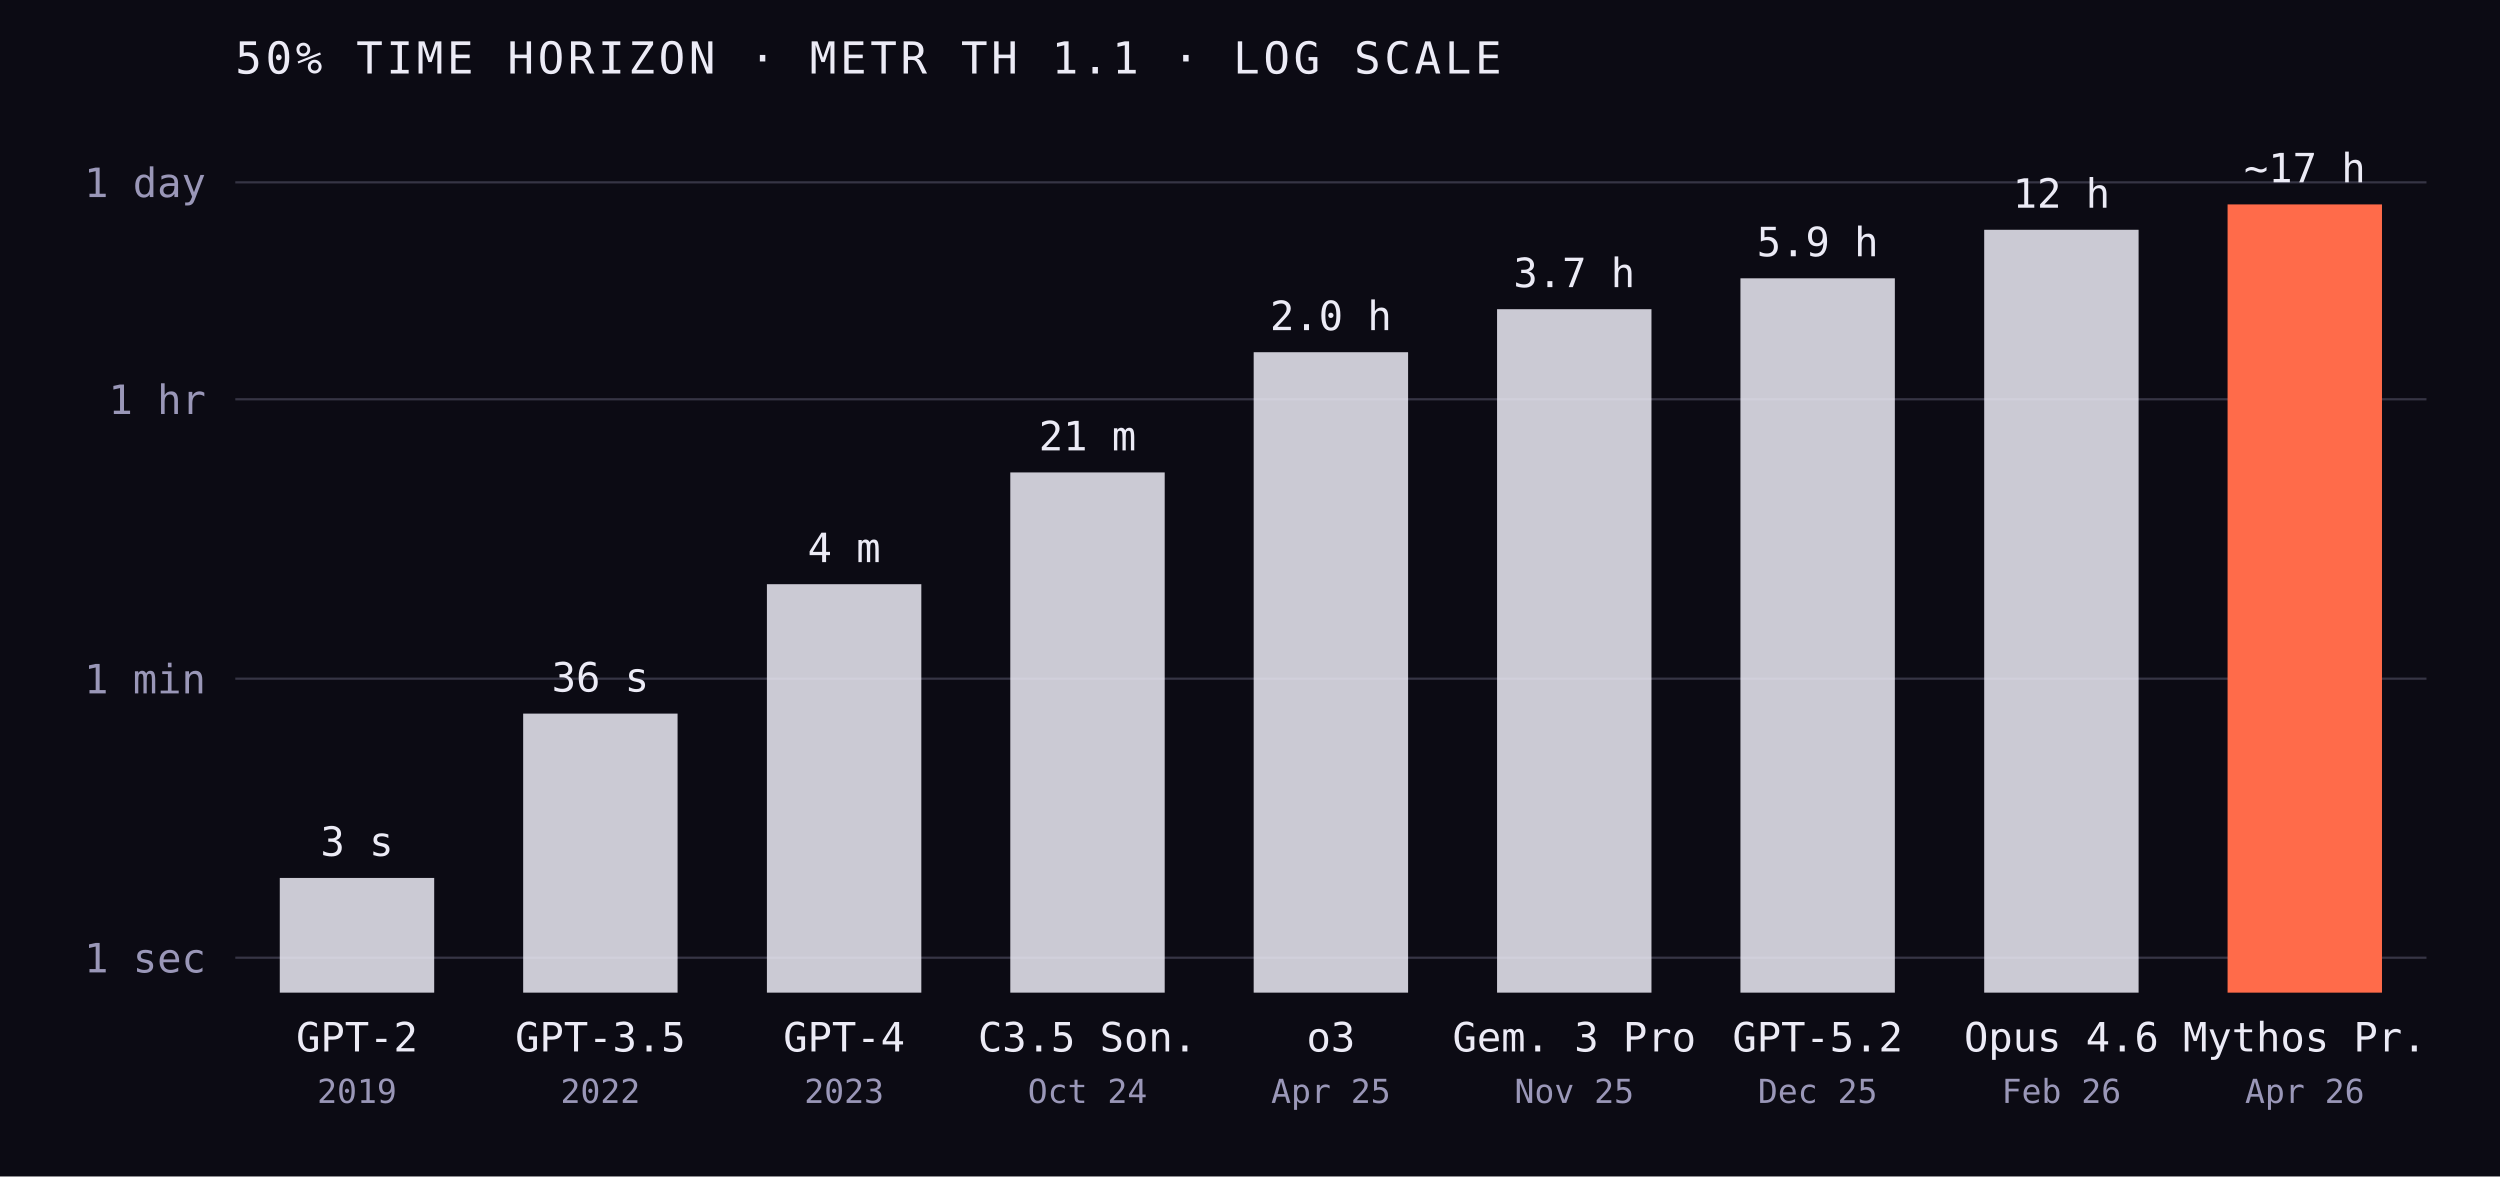
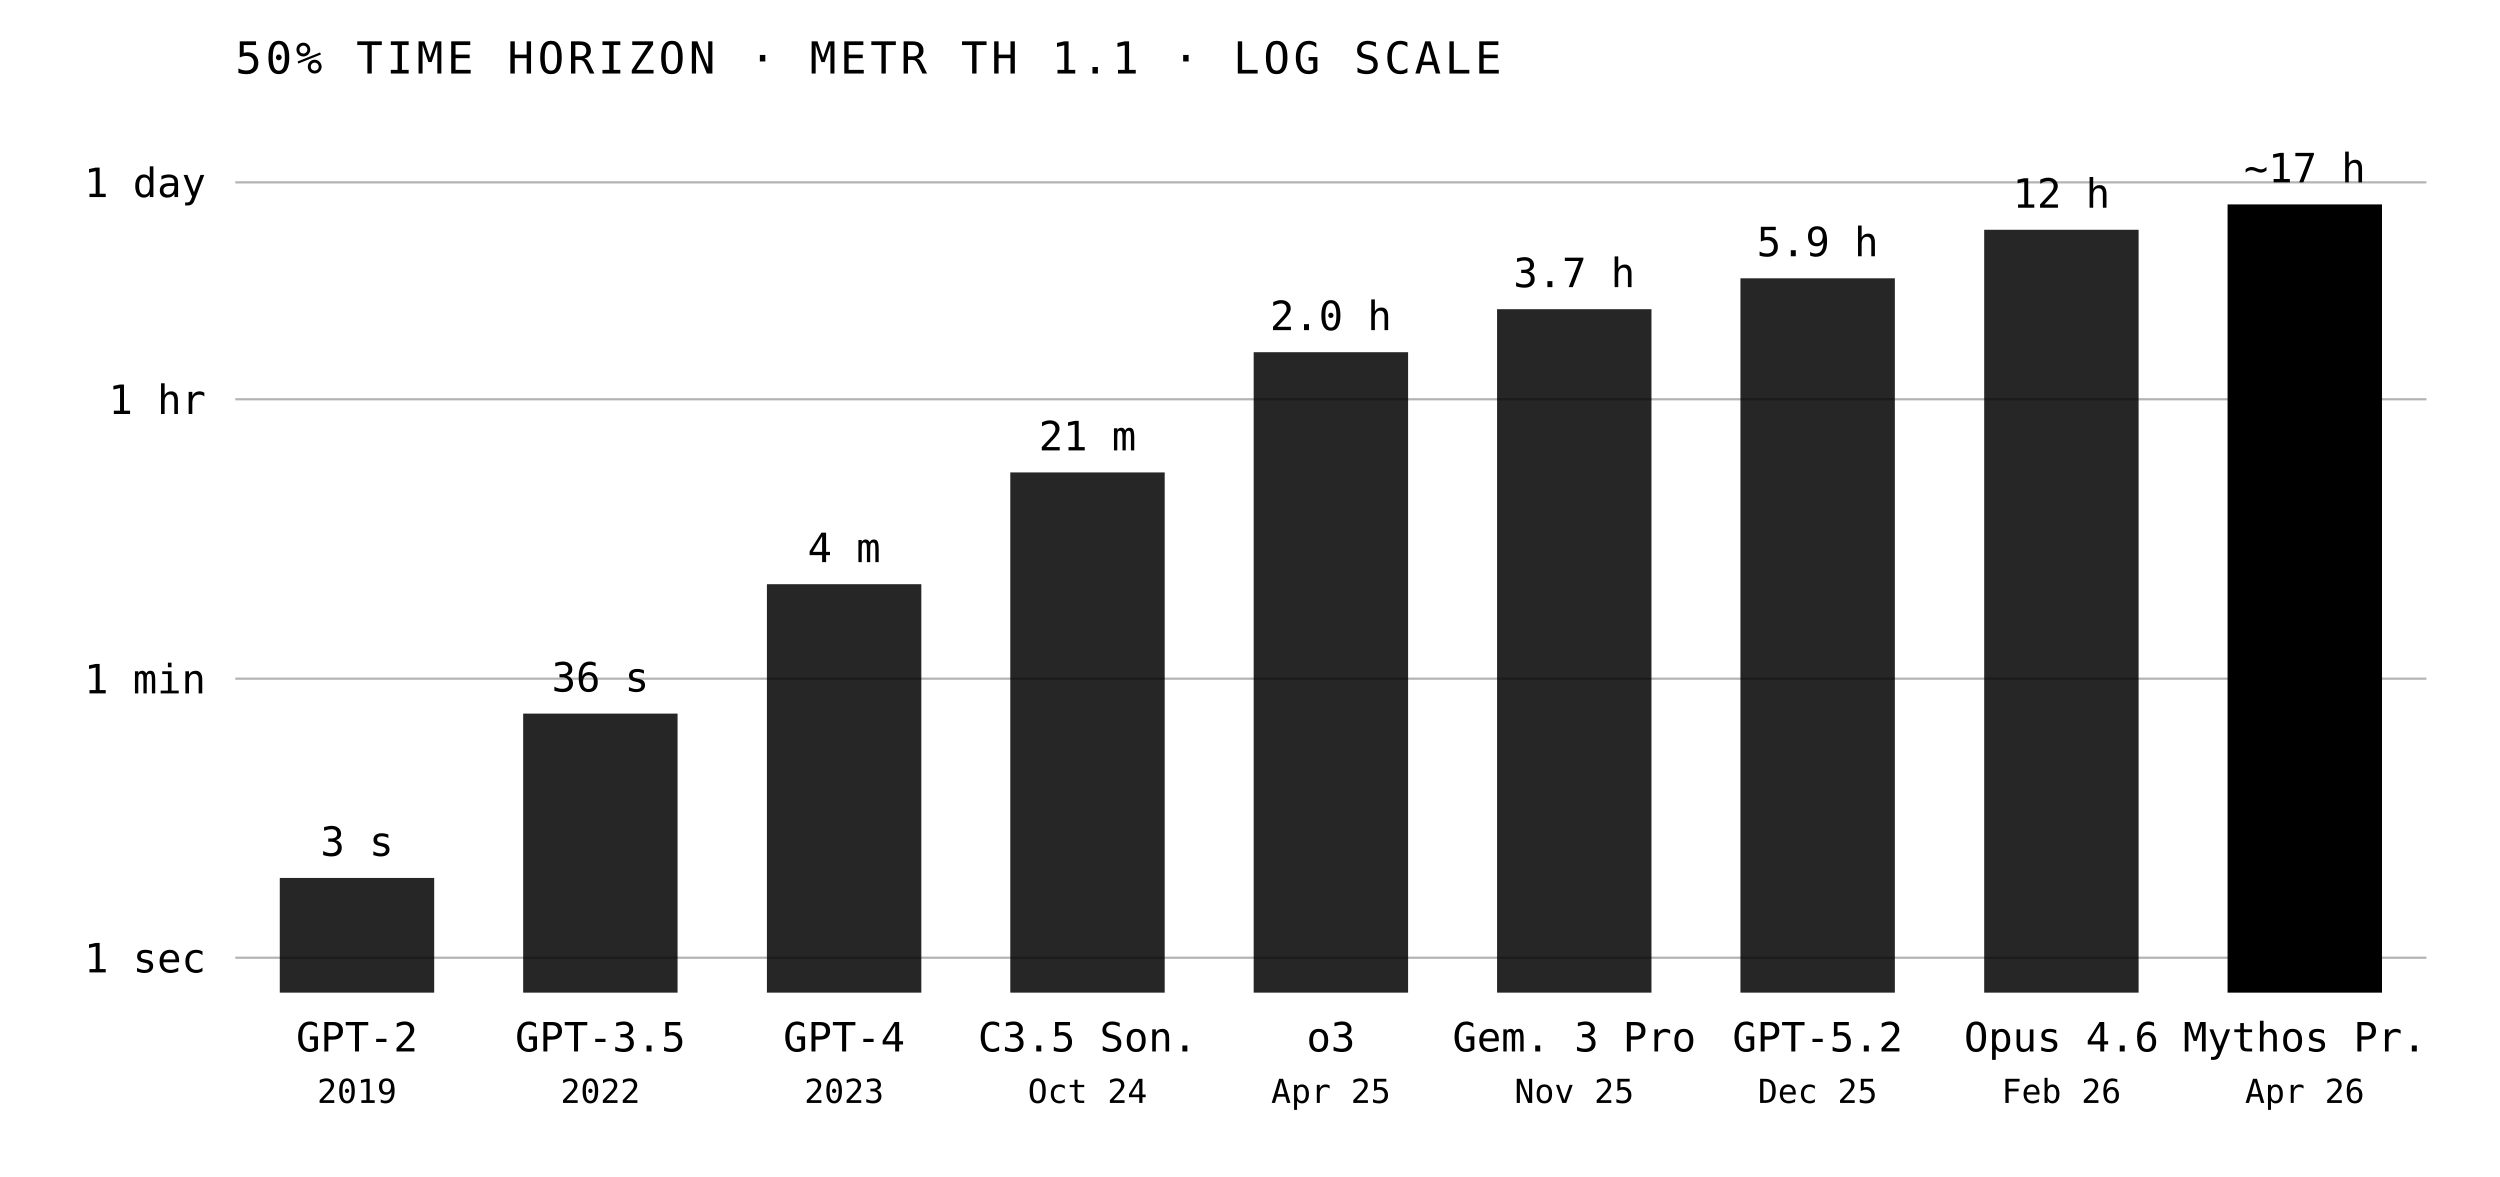
<svg xmlns="http://www.w3.org/2000/svg" viewBox="0 0 680 320" role="img" aria-labelledby="t d">
-   <rect width="680" height="320" fill="#0c0b14" />
-   <g font-family="ui-monospace, Menlo, Consolas, monospace" font-size="11" fill="#9a97b8">
-     <line x1="64" x2="660" y1="260.5" y2="260.5" stroke="#9a97b8" stroke-opacity="0.3" stroke-width="0.6" />
-     <text x="56" y="264.5" text-anchor="end">1 sec</text>
-     <line x1="64" x2="660" y1="184.6" y2="184.6" stroke="#9a97b8" stroke-opacity="0.3" stroke-width="0.6" />
-     <text x="56" y="188.6" text-anchor="end">1 min</text>
-     <line x1="64" x2="660" y1="108.6" y2="108.6" stroke="#9a97b8" stroke-opacity="0.3" stroke-width="0.6" />
-     <text x="56" y="112.6" text-anchor="end">1 hr</text>
-     <line x1="64" x2="660" y1="49.6" y2="49.6" stroke="#9a97b8" stroke-opacity="0.3" stroke-width="0.6" />
-     <text x="56" y="53.6" text-anchor="end">1 day</text>
-     <rect x="76.1" y="238.8" width="42" height="31.2" fill="#ecebf6" fill-opacity="0.85" />
-     <text x="97.1" y="232.8" text-anchor="middle" fill="#ecebf6">3 s</text>
-     <text x="97.1" y="286" text-anchor="middle" fill="#ecebf6">GPT-2</text>
-     <text x="97.1" y="300" text-anchor="middle" font-size="9">2019</text>
-     <rect x="142.3" y="194.1" width="42" height="75.9" fill="#ecebf6" fill-opacity="0.85" />
-     <text x="163.3" y="188.1" text-anchor="middle" fill="#ecebf6">36 s</text>
-     <text x="163.3" y="286" text-anchor="middle" fill="#ecebf6">GPT-3.5</text>
-     <text x="163.3" y="300" text-anchor="middle" font-size="9">2022</text>
-     <rect x="208.6" y="158.9" width="42" height="111.1" fill="#ecebf6" fill-opacity="0.85" />
-     <text x="229.6" y="152.9" text-anchor="middle" fill="#ecebf6">4 m</text>
-     <text x="229.6" y="286" text-anchor="middle" fill="#ecebf6">GPT-4</text>
-     <text x="229.6" y="300" text-anchor="middle" font-size="9">2023</text>
-     <rect x="274.8" y="128.5" width="42" height="141.5" fill="#ecebf6" fill-opacity="0.85" />
-     <text x="295.8" y="122.5" text-anchor="middle" fill="#ecebf6">21 m</text>
-     <text x="295.8" y="286" text-anchor="middle" fill="#ecebf6">C3.5 Son.</text>
-     <text x="295.8" y="300" text-anchor="middle" font-size="9">Oct 24</text>
-     <rect x="341.0" y="95.8" width="42" height="174.2" fill="#ecebf6" fill-opacity="0.85" />
-     <text x="362.0" y="89.8" text-anchor="middle" fill="#ecebf6">2.0 h</text>
-     <text x="362.0" y="286" text-anchor="middle" fill="#ecebf6">o3</text>
-     <text x="362.0" y="300" text-anchor="middle" font-size="9">Apr 25</text>
-     <rect x="407.2" y="84.1" width="42" height="185.9" fill="#ecebf6" fill-opacity="0.85" />
-     <text x="428.2" y="78.1" text-anchor="middle" fill="#ecebf6">3.7 h</text>
-     <text x="428.2" y="286" text-anchor="middle" fill="#ecebf6">Gem. 3 Pro</text>
-     <text x="428.2" y="300" text-anchor="middle" font-size="9">Nov 25</text>
-     <rect x="473.4" y="75.7" width="42" height="194.3" fill="#ecebf6" fill-opacity="0.85" />
-     <text x="494.4" y="69.7" text-anchor="middle" fill="#ecebf6">5.9 h</text>
-     <text x="494.4" y="286" text-anchor="middle" fill="#ecebf6">GPT-5.2</text>
-     <text x="494.4" y="300" text-anchor="middle" font-size="9">Dec 25</text>
-     <rect x="539.7" y="62.5" width="42" height="207.5" fill="#ecebf6" fill-opacity="0.85" />
-     <text x="560.7" y="56.5" text-anchor="middle" fill="#ecebf6">12 h</text>
-     <text x="560.7" y="286" text-anchor="middle" fill="#ecebf6">Opus 4.6</text>
-     <text x="560.7" y="300" text-anchor="middle" font-size="9">Feb 26</text>
-     <rect x="605.9" y="55.6" width="42" height="214.4" fill="#ff6b4a" fill-opacity="1" />
-     <text x="626.9" y="49.6" text-anchor="middle" fill="#ecebf6">~17 h</text>
-     <text x="626.9" y="286" text-anchor="middle" fill="#ecebf6">Mythos Pr.</text>
-     <text x="626.9" y="300" text-anchor="middle" font-size="9">Apr 26</text>
-     <text x="64" y="20" font-size="12" fill="#ecebf6" letter-spacing="1">50% TIME HORIZON · METR TH 1.1 · LOG SCALE</text>
+   <g font-family="ui-monospace, Menlo, Consolas, monospace" font-size="11" fill="currentColor">
+     <g class="muted">
+       <line x1="64" x2="660" y1="260.5" y2="260.5" stroke="currentColor" stroke-opacity="0.3" stroke-width="0.6" />
+       <text x="56" y="264.5" text-anchor="end">1 sec</text>
+       <line x1="64" x2="660" y1="184.6" y2="184.6" stroke="currentColor" stroke-opacity="0.3" stroke-width="0.6" />
+       <text x="56" y="188.6" text-anchor="end">1 min</text>
+       <line x1="64" x2="660" y1="108.6" y2="108.6" stroke="currentColor" stroke-opacity="0.3" stroke-width="0.6" />
+       <text x="56" y="112.6" text-anchor="end">1 hr</text>
+       <line x1="64" x2="660" y1="49.6" y2="49.6" stroke="currentColor" stroke-opacity="0.3" stroke-width="0.6" />
+       <text x="56" y="53.6" text-anchor="end">1 day</text>
+     </g>
+     <rect x="76.1" y="238.8" width="42" height="31.2" fill-opacity="0.85" />
+     <text x="97.1" y="232.8" text-anchor="middle">3 s</text>
+     <text x="97.1" y="286" text-anchor="middle">GPT-2</text>
+     <text x="97.1" y="300" text-anchor="middle" font-size="9" class="muted" fill="currentColor">2019</text>
+     <rect x="142.3" y="194.1" width="42" height="75.9" fill-opacity="0.85" />
+     <text x="163.3" y="188.1" text-anchor="middle">36 s</text>
+     <text x="163.3" y="286" text-anchor="middle">GPT-3.5</text>
+     <text x="163.3" y="300" text-anchor="middle" font-size="9" class="muted" fill="currentColor">2022</text>
+     <rect x="208.6" y="158.9" width="42" height="111.1" fill-opacity="0.85" />
+     <text x="229.6" y="152.9" text-anchor="middle">4 m</text>
+     <text x="229.6" y="286" text-anchor="middle">GPT-4</text>
+     <text x="229.6" y="300" text-anchor="middle" font-size="9" class="muted" fill="currentColor">2023</text>
+     <rect x="274.8" y="128.5" width="42" height="141.5" fill-opacity="0.85" />
+     <text x="295.8" y="122.5" text-anchor="middle">21 m</text>
+     <text x="295.8" y="286" text-anchor="middle">C3.5 Son.</text>
+     <text x="295.8" y="300" text-anchor="middle" font-size="9" class="muted" fill="currentColor">Oct 24</text>
+     <rect x="341.0" y="95.8" width="42" height="174.2" fill-opacity="0.85" />
+     <text x="362.0" y="89.8" text-anchor="middle">2.0 h</text>
+     <text x="362.0" y="286" text-anchor="middle">o3</text>
+     <text x="362.0" y="300" text-anchor="middle" font-size="9" class="muted" fill="currentColor">Apr 25</text>
+     <rect x="407.2" y="84.1" width="42" height="185.9" fill-opacity="0.85" />
+     <text x="428.2" y="78.1" text-anchor="middle">3.7 h</text>
+     <text x="428.2" y="286" text-anchor="middle">Gem. 3 Pro</text>
+     <text x="428.2" y="300" text-anchor="middle" font-size="9" class="muted" fill="currentColor">Nov 25</text>
+     <rect x="473.4" y="75.7" width="42" height="194.3" fill-opacity="0.85" />
+     <text x="494.4" y="69.7" text-anchor="middle">5.9 h</text>
+     <text x="494.4" y="286" text-anchor="middle">GPT-5.2</text>
+     <text x="494.4" y="300" text-anchor="middle" font-size="9" class="muted" fill="currentColor">Dec 25</text>
+     <rect x="539.7" y="62.5" width="42" height="207.5" fill-opacity="0.85" />
+     <text x="560.7" y="56.5" text-anchor="middle">12 h</text>
+     <text x="560.7" y="286" text-anchor="middle">Opus 4.6</text>
+     <text x="560.7" y="300" text-anchor="middle" font-size="9" class="muted" fill="currentColor">Feb 26</text>
+     <rect x="605.9" y="55.6" width="42" height="214.4" class="accent" fill="currentColor" />
+     <text x="626.9" y="49.6" text-anchor="middle">~17 h</text>
+     <text x="626.9" y="286" text-anchor="middle">Mythos Pr.</text>
+     <text x="626.9" y="300" text-anchor="middle" font-size="9" class="muted" fill="currentColor">Apr 26</text>
+     <text x="64" y="20" font-size="12" letter-spacing="1">50% TIME HORIZON · METR TH 1.1 · LOG SCALE</text>
  </g>
</svg>
